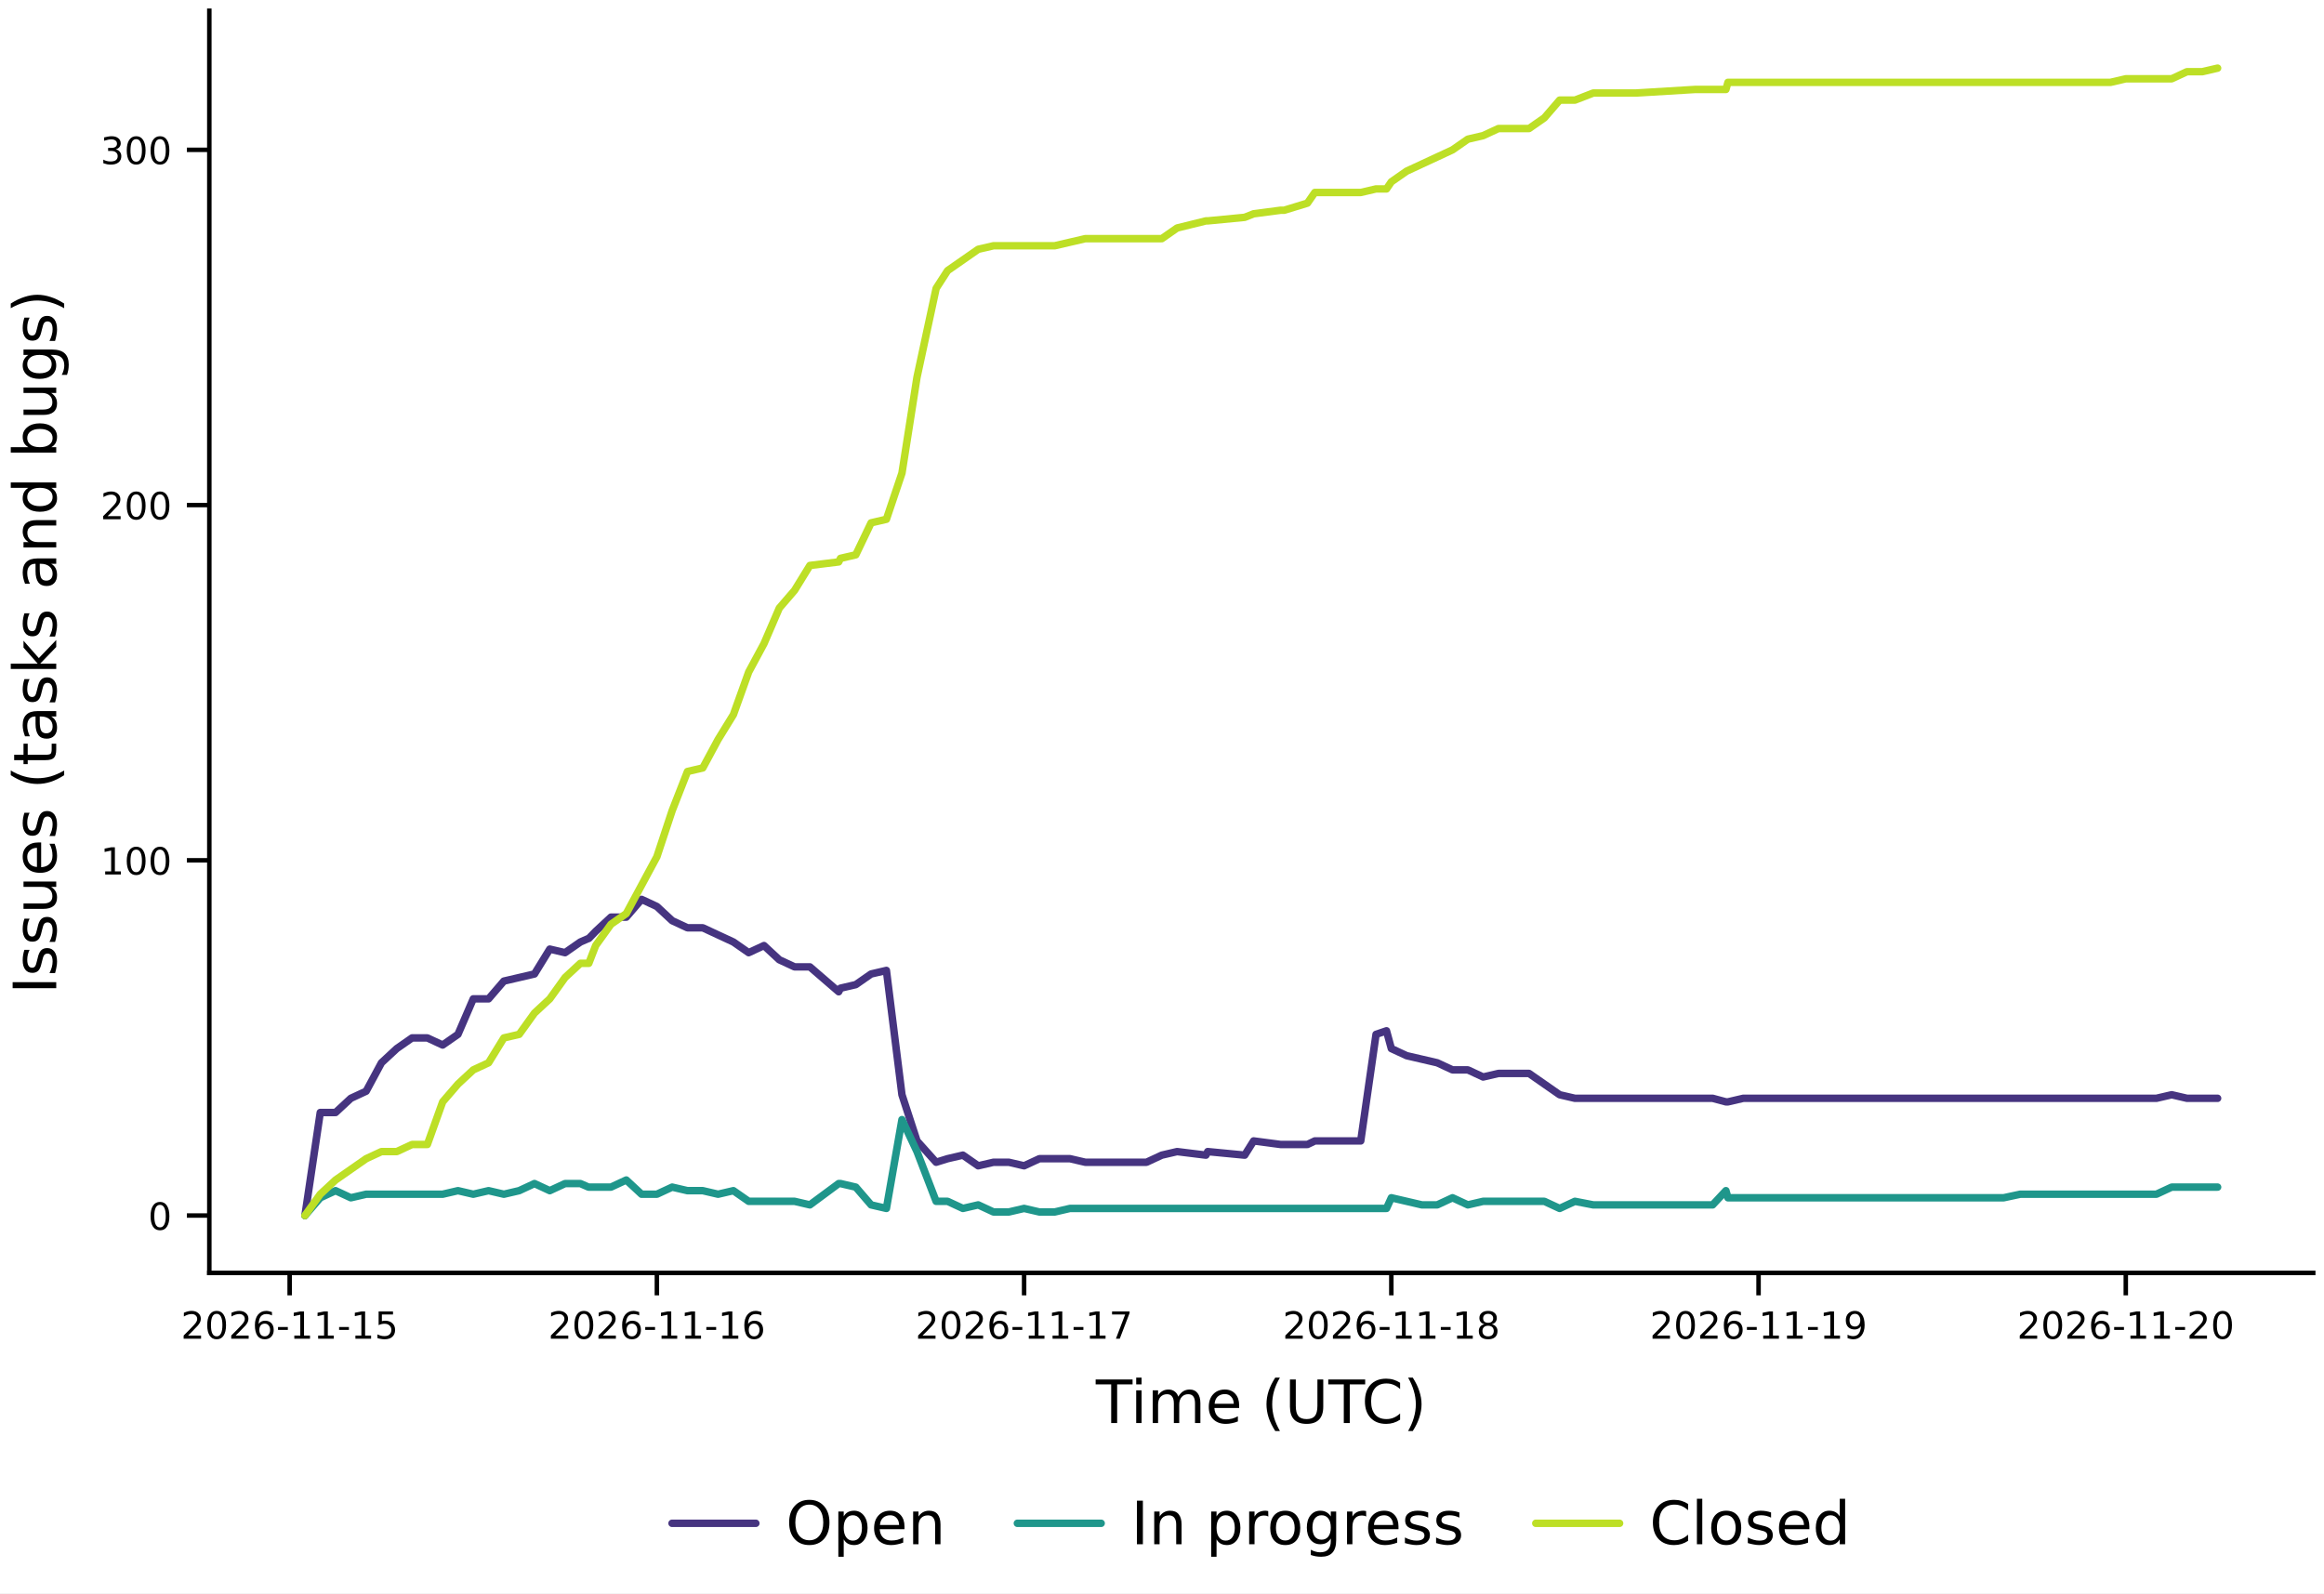
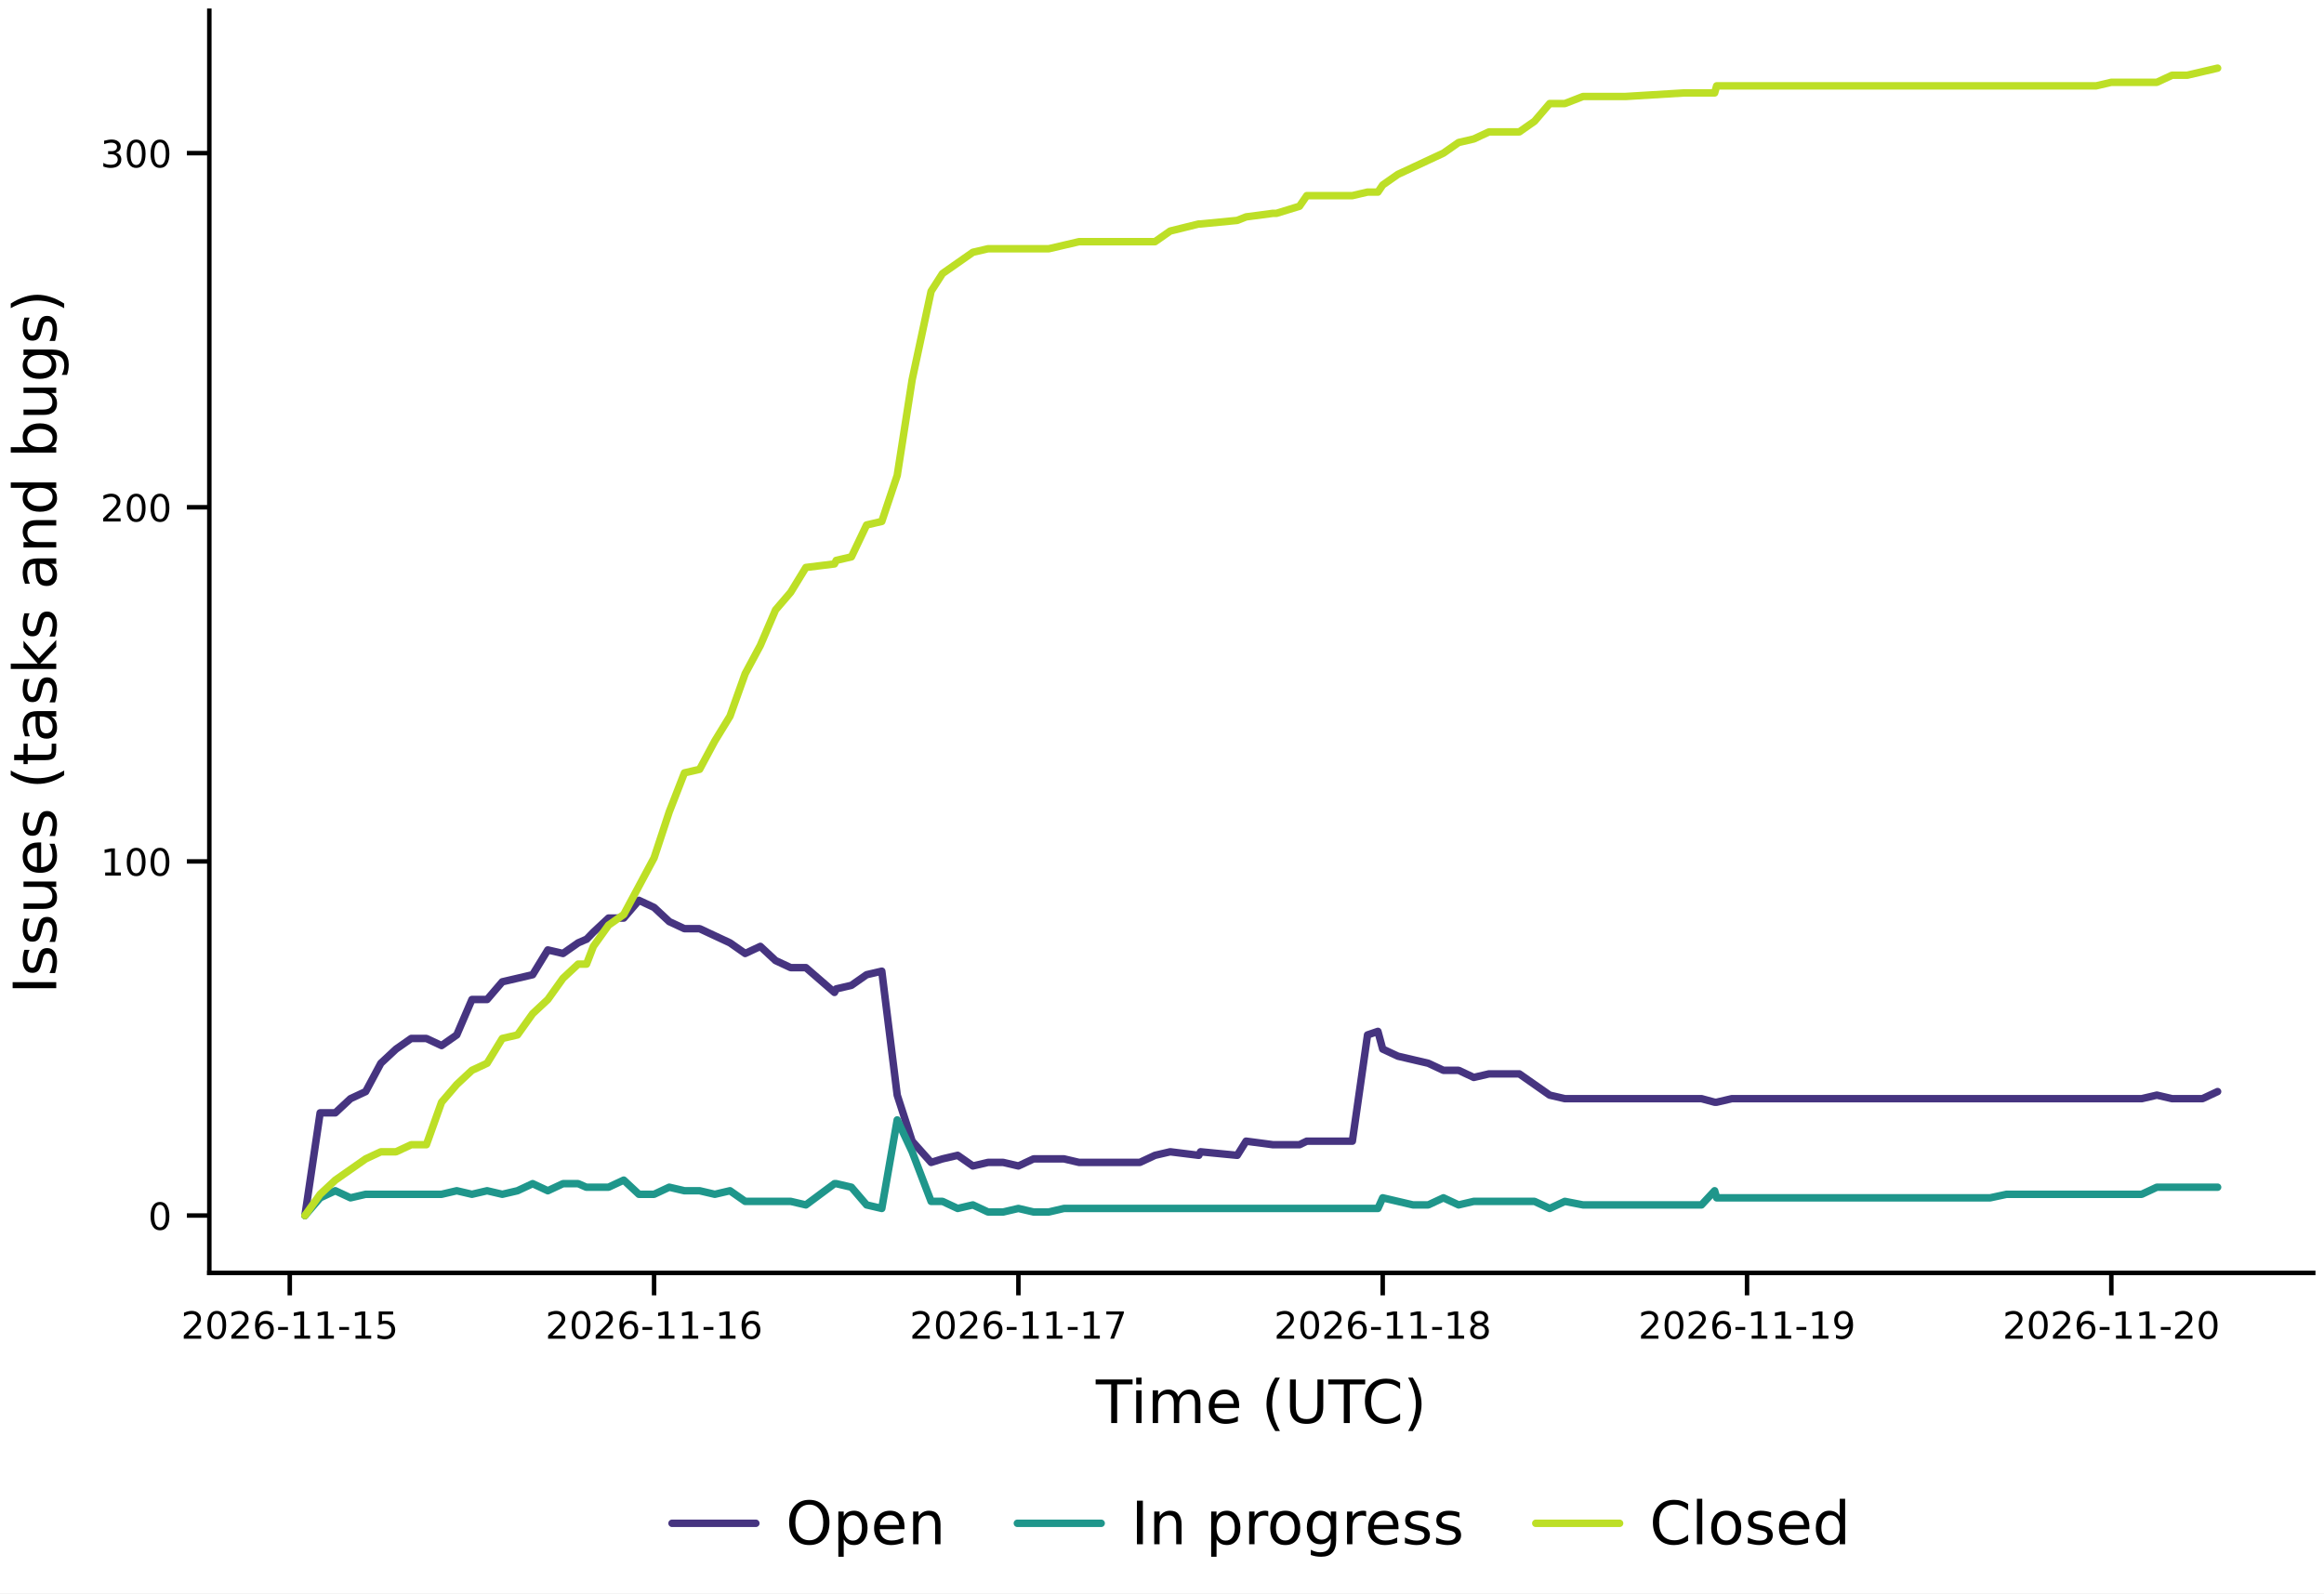
<svg xmlns="http://www.w3.org/2000/svg" xmlns:xlink="http://www.w3.org/1999/xlink" width="310.696pt" height="213.046pt" viewBox="0 0 310.696 213.046" version="1.1">
  <defs>
    <style type="text/css">*{stroke-linejoin: round; stroke-linecap: butt}</style>
  </defs>
  <g id="figure_1">
    <g id="patch_1">
      <path d="M -0 213.046  L 310.696 213.046  L 310.696 0  L -0 0  z " style="fill: #ffffff" />
    </g>
    <g id="axes_1">
      <g id="patch_2">
        <path d="M 27.984 170.203  L 309.256 170.203  L 309.256 1.44  L 27.984 1.44  z " style="fill: #ffffff" />
      </g>
      <g id="matplotlib.axis_1">
        <g id="xtick_1">
          <g id="line2d_1">
            <defs>
-               <path id="mf711274866" d="M 0 0  L 0 3  " style="stroke: #000000; stroke-width: 0.6" />
+               <path id="m5410e6606e" d="M 0 0  L 0 3  " style="stroke: #000000; stroke-width: 0.6" />
            </defs>
            <g>
-               <use xlink:href="#mf711274866" x="38.724" y="170.203" style="stroke: #000000; stroke-width: 0.6" />
+               <use xlink:href="#m5410e6606e" x="38.74" y="170.203" style="stroke: #000000; stroke-width: 0.6" />
            </g>
          </g>
          <g id="text_1">
-             <text style="font-size: 5px; font-family: 'DejaVu Sans', sans-serif; text-anchor: middle" x="38.724" y="179.002" transform="rotate(-0 38.72383 179.0017)">2026-11-15</text>
+             <text style="font-size: 5px; font-family: 'DejaVu Sans', sans-serif; text-anchor: middle" x="38.74" y="179.002" transform="rotate(-0 38.74007 179.0017)">2026-11-15</text>
          </g>
        </g>
        <g id="xtick_2">
          <g id="line2d_2">
            <g>
-               <use xlink:href="#mf711274866" x="87.818" y="170.203" style="stroke: #000000; stroke-width: 0.6" />
+               <use xlink:href="#m5410e6606e" x="87.445" y="170.203" style="stroke: #000000; stroke-width: 0.6" />
            </g>
          </g>
          <g id="text_2">
-             <text style="font-size: 5px; font-family: 'DejaVu Sans', sans-serif; text-anchor: middle" x="87.818" y="179.002" transform="rotate(-0 87.81848 179.0017)">2026-11-16</text>
+             <text style="font-size: 5px; font-family: 'DejaVu Sans', sans-serif; text-anchor: middle" x="87.445" y="179.002" transform="rotate(-0 87.44508 179.0017)">2026-11-16</text>
          </g>
        </g>
        <g id="xtick_3">
          <g id="line2d_3">
            <g>
-               <use xlink:href="#mf711274866" x="136.913" y="170.203" style="stroke: #000000; stroke-width: 0.6" />
+               <use xlink:href="#m5410e6606e" x="136.15" y="170.203" style="stroke: #000000; stroke-width: 0.6" />
            </g>
          </g>
          <g id="text_3">
-             <text style="font-size: 5px; font-family: 'DejaVu Sans', sans-serif; text-anchor: middle" x="136.913" y="179.002" transform="rotate(-0 136.9131 179.0017)">2026-11-17</text>
+             <text style="font-size: 5px; font-family: 'DejaVu Sans', sans-serif; text-anchor: middle" x="136.15" y="179.002" transform="rotate(-0 136.1501 179.0017)">2026-11-17</text>
          </g>
        </g>
        <g id="xtick_4">
          <g id="line2d_4">
            <g>
-               <use xlink:href="#mf711274866" x="186.008" y="170.203" style="stroke: #000000; stroke-width: 0.6" />
+               <use xlink:href="#m5410e6606e" x="184.855" y="170.203" style="stroke: #000000; stroke-width: 0.6" />
            </g>
          </g>
          <g id="text_4">
-             <text style="font-size: 5px; font-family: 'DejaVu Sans', sans-serif; text-anchor: middle" x="186.008" y="179.002" transform="rotate(-0 186.0078 179.0017)">2026-11-18</text>
+             <text style="font-size: 5px; font-family: 'DejaVu Sans', sans-serif; text-anchor: middle" x="184.855" y="179.002" transform="rotate(-0 184.8551 179.0017)">2026-11-18</text>
          </g>
        </g>
        <g id="xtick_5">
          <g id="line2d_5">
            <g>
-               <use xlink:href="#mf711274866" x="235.102" y="170.203" style="stroke: #000000; stroke-width: 0.6" />
+               <use xlink:href="#m5410e6606e" x="233.56" y="170.203" style="stroke: #000000; stroke-width: 0.6" />
            </g>
          </g>
          <g id="text_5">
-             <text style="font-size: 5px; font-family: 'DejaVu Sans', sans-serif; text-anchor: middle" x="235.102" y="179.002" transform="rotate(-0 235.1024 179.0017)">2026-11-19</text>
+             <text style="font-size: 5px; font-family: 'DejaVu Sans', sans-serif; text-anchor: middle" x="233.56" y="179.002" transform="rotate(-0 233.5601 179.0017)">2026-11-19</text>
          </g>
        </g>
        <g id="xtick_6">
          <g id="line2d_6">
            <g>
-               <use xlink:href="#mf711274866" x="284.197" y="170.203" style="stroke: #000000; stroke-width: 0.6" />
+               <use xlink:href="#m5410e6606e" x="282.265" y="170.203" style="stroke: #000000; stroke-width: 0.6" />
            </g>
          </g>
          <g id="text_6">
-             <text style="font-size: 5px; font-family: 'DejaVu Sans', sans-serif; text-anchor: middle" x="284.197" y="179.002" transform="rotate(-0 284.1971 179.0017)">2026-11-20</text>
+             <text style="font-size: 5px; font-family: 'DejaVu Sans', sans-serif; text-anchor: middle" x="282.265" y="179.002" transform="rotate(-0 282.2651 179.0017)">2026-11-20</text>
          </g>
        </g>
        <g id="text_7">
          <text style="font-size: 8px; font-family: 'DejaVu Sans', sans-serif; text-anchor: middle" x="168.62" y="190.282" transform="rotate(-0 168.6201 190.2816)">Time (UTC)</text>
        </g>
      </g>
      <g id="matplotlib.axis_2">
        <g id="ytick_1">
          <g id="line2d_7">
            <defs>
-               <path id="mdff85c3501" d="M 0 0  L -3 0  " style="stroke: #000000; stroke-width: 0.6" />
+               <path id="m225a569612" d="M 0 0  L -3 0  " style="stroke: #000000; stroke-width: 0.6" />
            </defs>
            <g>
-               <use xlink:href="#mdff85c3501" x="27.984" y="162.532" style="stroke: #000000; stroke-width: 0.6" />
+               <use xlink:href="#m225a569612" x="27.984" y="162.532" style="stroke: #000000; stroke-width: 0.6" />
            </g>
          </g>
          <g id="text_8">
            <text style="font-size: 5px; font-family: 'DejaVu Sans', sans-serif; text-anchor: end" x="22.984" y="164.431" transform="rotate(-0 22.98438 164.4312)">0</text>
          </g>
        </g>
        <g id="ytick_2">
          <g id="line2d_8">
            <g>
-               <use xlink:href="#mdff85c3501" x="27.984" y="115.033" style="stroke: #000000; stroke-width: 0.6" />
+               <use xlink:href="#m225a569612" x="27.984" y="115.18" style="stroke: #000000; stroke-width: 0.6" />
            </g>
          </g>
          <g id="text_9">
-             <text style="font-size: 5px; font-family: 'DejaVu Sans', sans-serif; text-anchor: end" x="22.984" y="116.933" transform="rotate(-0 22.98438 116.9325)">100</text>
+             <text style="font-size: 5px; font-family: 'DejaVu Sans', sans-serif; text-anchor: end" x="22.984" y="117.079" transform="rotate(-0 22.98438 117.0791)">100</text>
          </g>
        </g>
        <g id="ytick_3">
          <g id="line2d_9">
            <g>
-               <use xlink:href="#mdff85c3501" x="27.984" y="67.534" style="stroke: #000000; stroke-width: 0.6" />
+               <use xlink:href="#m225a569612" x="27.984" y="67.828" style="stroke: #000000; stroke-width: 0.6" />
            </g>
          </g>
          <g id="text_10">
-             <text style="font-size: 5px; font-family: 'DejaVu Sans', sans-serif; text-anchor: end" x="22.984" y="69.434" transform="rotate(-0 22.98438 69.43385)">200</text>
+             <text style="font-size: 5px; font-family: 'DejaVu Sans', sans-serif; text-anchor: end" x="22.984" y="69.727" transform="rotate(-0 22.98438 69.72705)">200</text>
          </g>
        </g>
        <g id="ytick_4">
          <g id="line2d_10">
            <g>
-               <use xlink:href="#mdff85c3501" x="27.984" y="20.036" style="stroke: #000000; stroke-width: 0.6" />
+               <use xlink:href="#m225a569612" x="27.984" y="20.476" style="stroke: #000000; stroke-width: 0.6" />
            </g>
          </g>
          <g id="text_11">
-             <text style="font-size: 5px; font-family: 'DejaVu Sans', sans-serif; text-anchor: end" x="22.984" y="21.935" transform="rotate(-0 22.98438 21.93515)">300</text>
+             <text style="font-size: 5px; font-family: 'DejaVu Sans', sans-serif; text-anchor: end" x="22.984" y="22.375" transform="rotate(-0 22.98438 22.37496)">300</text>
          </g>
        </g>
        <g id="text_12">
          <text style="font-size: 8px; font-family: 'DejaVu Sans', sans-serif; text-anchor: middle" x="7.519" y="85.821" transform="rotate(-90 7.51875 85.82143)">Issues (tasks and bugs)</text>
        </g>
      </g>
      <g id="line2d_11">
-         <path d="M 40.769 162.532  L 42.815 148.757  L 44.861 148.757  L 46.906 146.857  L 48.952 145.907  L 50.997 142.107  L 53.043 140.207  L 55.089 138.782  L 57.134 138.782  L 59.18 139.732  L 61.226 138.307  L 63.271 133.558  L 65.317 133.558  L 67.362 131.183  L 69.408 130.708  L 71.454 130.233  L 73.499 126.908  L 75.545 127.383  L 77.59 125.958  L 78.681 125.483  L 78.716 125.483  L 79.636 124.533  L 81.682 122.633  L 83.727 122.633  L 85.773 120.258  L 87.818 121.208  L 89.864 123.108  L 91.91 124.058  L 93.955 124.058  L 96.001 125.008  L 98.047 125.958  L 100.092 127.383  L 102.138 126.433  L 104.183 128.333  L 106.229 129.283  L 108.275 129.283  L 112.127 132.608  L 112.366 132.133  L 114.411 131.658  L 116.457 130.233  L 118.503 129.758  L 120.582 146.382  L 122.594 152.557  L 125.151 155.407  L 126.685 154.932  L 128.731 154.457  L 130.776 155.882  L 132.822 155.407  L 134.868 155.407  L 136.913 155.882  L 138.959 154.932  L 141.004 154.932  L 143.05 154.932  L 145.096 155.407  L 147.141 155.407  L 149.187 155.407  L 151.232 155.407  L 153.278 155.407  L 155.324 154.457  L 157.369 153.982  L 161.222 154.457  L 161.46 153.982  L 166.404 154.457  L 167.597 152.557  L 171.211 153.032  L 171.689 153.032  L 174.791 153.032  L 175.78 152.557  L 177.825 152.557  L 179.871 152.557  L 181.917 152.557  L 183.962 138.307  L 185.36 137.833  L 186.008 140.207  L 188.053 141.157  L 190.099 141.632  L 192.145 142.107  L 194.19 143.057  L 196.236 143.057  L 198.281 144.007  L 200.327 143.532  L 202.373 143.532  L 204.418 143.532  L 206.464 144.957  L 208.51 146.382  L 210.555 146.857  L 213.01 146.857  L 214.68 146.857  L 216.692 146.857  L 218.738 146.857  L 226.613 146.857  L 226.92 146.857  L 228.966 146.857  L 230.738 147.332  L 231.011 147.332  L 233.057 146.857  L 235.102 146.857  L 237.455 146.857  L 252.831 146.857  L 253.513 146.857  L 255.559 146.857  L 257.604 146.857  L 260.673 146.857  L 261.695 146.857  L 264.73 146.857  L 265.787 146.857  L 267.866 146.857  L 270.082 146.857  L 271.923 146.857  L 273.969 146.857  L 276.015 146.857  L 278.06 146.857  L 280.106 146.857  L 282.151 146.857  L 284.197 146.857  L 287.3 146.857  L 288.288 146.857  L 290.334 146.382  L 292.38 146.857  L 294.425 146.857  L 296.471 146.857  " clip-path="url(#pfa2dd79d4e)" style="fill: none; stroke: #463480; stroke-linecap: round" />
+         <path d="M 40.769 162.532  L 42.799 148.8  L 44.828 148.8  L 46.858 146.906  L 48.887 145.959  L 50.916 142.17  L 52.946 140.276  L 54.975 138.856  L 57.004 138.856  L 59.034 139.803  L 61.063 138.382  L 63.093 133.647  L 65.122 133.647  L 67.151 131.279  L 69.181 130.806  L 71.21 130.332  L 73.239 127.018  L 75.269 127.491  L 77.298 126.071  L 78.381 125.597  L 78.414 125.597  L 79.328 124.65  L 81.357 122.756  L 83.386 122.756  L 85.416 120.388  L 87.445 121.336  L 89.474 123.23  L 91.504 124.177  L 93.533 124.177  L 95.563 125.124  L 97.592 126.071  L 99.621 127.491  L 101.651 126.544  L 103.68 128.438  L 105.709 129.385  L 107.739 129.385  L 111.561 132.7  L 111.798 132.226  L 113.827 131.753  L 115.856 130.332  L 117.886 129.859  L 119.949 146.432  L 121.944 152.588  L 124.481 155.429  L 126.003 154.955  L 128.033 154.482  L 130.062 155.903  L 132.091 155.429  L 134.121 155.429  L 136.15 155.903  L 138.179 154.955  L 140.209 154.955  L 142.238 154.955  L 144.268 155.429  L 146.297 155.429  L 148.326 155.429  L 150.356 155.429  L 152.385 155.429  L 154.414 154.482  L 156.444 154.008  L 160.266 154.482  L 160.503 154.008  L 165.407 154.482  L 166.591 152.588  L 170.176 153.061  L 170.649 153.061  L 173.727 153.061  L 174.708 152.588  L 176.738 152.588  L 178.767 152.588  L 180.796 152.588  L 182.826 138.382  L 184.212 137.909  L 184.855 140.276  L 186.884 141.223  L 188.914 141.697  L 190.943 142.17  L 192.973 143.117  L 195.002 143.117  L 197.031 144.065  L 199.061 143.591  L 201.09 143.591  L 203.119 143.591  L 205.149 145.012  L 207.178 146.432  L 209.208 146.906  L 211.643 146.906  L 213.3 146.906  L 215.296 146.906  L 217.325 146.906  L 225.138 146.906  L 225.443 146.906  L 227.472 146.906  L 229.231 147.379  L 229.501 147.379  L 231.531 146.906  L 233.56 146.906  L 235.894 146.906  L 251.148 146.906  L 251.824 146.906  L 253.854 146.906  L 255.883 146.906  L 258.927 146.906  L 259.942 146.906  L 262.952 146.906  L 264.001 146.906  L 266.064 146.906  L 268.262 146.906  L 270.089 146.906  L 272.118 146.906  L 274.148 146.906  L 276.177 146.906  L 278.206 146.906  L 280.236 146.906  L 282.265 146.906  L 285.343 146.906  L 286.324 146.906  L 288.353 146.432  L 290.383 146.906  L 292.412 146.906  L 294.441 146.906  L 296.471 145.959  " clip-path="url(#p7c00885658)" style="fill: none; stroke: #463480; stroke-linecap: round" />
      </g>
      <g id="line2d_12">
-         <path d="M 40.769 162.532  L 42.815 160.157  L 44.861 159.207  L 46.906 160.157  L 48.952 159.682  L 50.997 159.682  L 53.043 159.682  L 55.089 159.682  L 57.134 159.682  L 59.18 159.682  L 61.226 159.207  L 63.271 159.682  L 65.317 159.207  L 67.362 159.682  L 69.408 159.207  L 71.454 158.257  L 73.499 159.207  L 75.545 158.257  L 77.59 158.257  L 78.681 158.732  L 78.716 158.732  L 79.636 158.732  L 81.682 158.732  L 83.727 157.782  L 85.773 159.682  L 87.818 159.682  L 89.864 158.732  L 91.91 159.207  L 93.955 159.207  L 96.001 159.682  L 98.047 159.207  L 100.092 160.632  L 102.138 160.632  L 104.183 160.632  L 106.229 160.632  L 108.275 161.107  L 112.127 158.257  L 112.366 158.257  L 114.411 158.732  L 116.457 161.107  L 118.503 161.582  L 120.582 149.707  L 122.594 153.982  L 125.151 160.632  L 126.685 160.632  L 128.731 161.582  L 130.776 161.107  L 132.822 162.057  L 134.868 162.057  L 136.913 161.582  L 138.959 162.057  L 141.004 162.057  L 143.05 161.582  L 145.096 161.582  L 147.141 161.582  L 149.187 161.582  L 151.232 161.582  L 153.278 161.582  L 155.324 161.582  L 157.369 161.582  L 161.222 161.582  L 161.46 161.582  L 166.404 161.582  L 167.597 161.582  L 171.211 161.582  L 171.689 161.582  L 174.791 161.582  L 175.78 161.582  L 177.825 161.582  L 179.871 161.582  L 181.917 161.582  L 183.962 161.582  L 185.36 161.582  L 186.008 160.157  L 188.053 160.632  L 190.099 161.107  L 192.145 161.107  L 194.19 160.157  L 196.236 161.107  L 198.281 160.632  L 200.327 160.632  L 202.373 160.632  L 204.418 160.632  L 206.464 160.632  L 208.51 161.582  L 210.555 160.632  L 213.01 161.107  L 214.68 161.107  L 216.692 161.107  L 218.738 161.107  L 226.613 161.107  L 226.92 161.107  L 228.966 161.107  L 230.738 159.207  L 231.011 160.157  L 233.057 160.157  L 235.102 160.157  L 237.455 160.157  L 252.831 160.157  L 253.513 160.157  L 255.559 160.157  L 257.604 160.157  L 260.673 160.157  L 261.695 160.157  L 264.73 160.157  L 265.787 160.157  L 267.866 160.157  L 270.082 159.682  L 271.923 159.682  L 273.969 159.682  L 276.015 159.682  L 278.06 159.682  L 280.106 159.682  L 282.151 159.682  L 284.197 159.682  L 287.3 159.682  L 288.288 159.682  L 290.334 158.732  L 292.38 158.732  L 294.425 158.732  L 296.471 158.732  " clip-path="url(#pfa2dd79d4e)" style="fill: none; stroke: #1f968b; stroke-linecap: round" />
+         <path d="M 40.769 162.532  L 42.799 160.164  L 44.828 159.217  L 46.858 160.164  L 48.887 159.691  L 50.916 159.691  L 52.946 159.691  L 54.975 159.691  L 57.004 159.691  L 59.034 159.691  L 61.063 159.217  L 63.093 159.691  L 65.122 159.217  L 67.151 159.691  L 69.181 159.217  L 71.21 158.27  L 73.239 159.217  L 75.269 158.27  L 77.298 158.27  L 78.381 158.744  L 78.414 158.744  L 79.328 158.744  L 81.357 158.744  L 83.386 157.797  L 85.416 159.691  L 87.445 159.691  L 89.474 158.744  L 91.504 159.217  L 93.533 159.217  L 95.563 159.691  L 97.592 159.217  L 99.621 160.638  L 101.651 160.638  L 103.68 160.638  L 105.709 160.638  L 107.739 161.111  L 111.561 158.27  L 111.798 158.27  L 113.827 158.744  L 115.856 161.111  L 117.886 161.585  L 119.949 149.747  L 121.944 154.008  L 124.481 160.638  L 126.003 160.638  L 128.033 161.585  L 130.062 161.111  L 132.091 162.058  L 134.121 162.058  L 136.15 161.585  L 138.179 162.058  L 140.209 162.058  L 142.238 161.585  L 144.268 161.585  L 146.297 161.585  L 148.326 161.585  L 150.356 161.585  L 152.385 161.585  L 154.414 161.585  L 156.444 161.585  L 160.266 161.585  L 160.503 161.585  L 165.407 161.585  L 166.591 161.585  L 170.176 161.585  L 170.649 161.585  L 173.727 161.585  L 174.708 161.585  L 176.738 161.585  L 178.767 161.585  L 180.796 161.585  L 182.826 161.585  L 184.212 161.585  L 184.855 160.164  L 186.884 160.638  L 188.914 161.111  L 190.943 161.111  L 192.973 160.164  L 195.002 161.111  L 197.031 160.638  L 199.061 160.638  L 201.09 160.638  L 203.119 160.638  L 205.149 160.638  L 207.178 161.585  L 209.208 160.638  L 211.643 161.111  L 213.3 161.111  L 215.296 161.111  L 217.325 161.111  L 225.138 161.111  L 225.443 161.111  L 227.472 161.111  L 229.231 159.217  L 229.501 160.164  L 231.531 160.164  L 233.56 160.164  L 235.894 160.164  L 251.148 160.164  L 251.824 160.164  L 253.854 160.164  L 255.883 160.164  L 258.927 160.164  L 259.942 160.164  L 262.952 160.164  L 264.001 160.164  L 266.064 160.164  L 268.262 159.691  L 270.089 159.691  L 272.118 159.691  L 274.148 159.691  L 276.177 159.691  L 278.206 159.691  L 280.236 159.691  L 282.265 159.691  L 285.343 159.691  L 286.324 159.691  L 288.353 158.744  L 290.383 158.744  L 292.412 158.744  L 294.441 158.744  L 296.471 158.744  " clip-path="url(#p7c00885658)" style="fill: none; stroke: #1f968b; stroke-linecap: round" />
      </g>
      <g id="line2d_13">
-         <path d="M 40.769 162.532  L 42.815 159.682  L 44.861 157.782  L 46.906 156.357  L 48.952 154.932  L 50.997 153.982  L 53.043 153.982  L 55.089 153.032  L 57.134 153.032  L 59.18 147.332  L 61.226 144.957  L 63.271 143.057  L 65.317 142.107  L 67.362 138.782  L 69.408 138.307  L 71.454 135.458  L 73.499 133.558  L 75.545 130.708  L 77.59 128.808  L 78.681 128.808  L 78.716 128.808  L 79.636 126.433  L 81.682 123.583  L 83.727 122.158  L 85.773 118.358  L 87.818 114.558  L 89.864 108.383  L 91.91 103.158  L 93.955 102.683  L 96.001 98.884  L 98.047 95.559  L 100.092 89.859  L 102.138 86.059  L 104.183 81.309  L 106.229 78.934  L 108.275 75.609  L 112.127 75.134  L 112.366 74.659  L 114.411 74.184  L 116.457 69.909  L 118.503 69.434  L 120.582 63.26  L 122.594 50.435  L 125.151 38.56  L 126.685 36.185  L 128.731 34.76  L 130.776 33.335  L 132.822 32.86  L 134.868 32.86  L 136.913 32.86  L 138.959 32.86  L 141.004 32.86  L 143.05 32.385  L 145.096 31.91  L 147.141 31.91  L 149.187 31.91  L 151.232 31.91  L 153.278 31.91  L 155.324 31.91  L 157.369 30.485  L 161.222 29.535  L 161.46 29.535  L 166.404 29.06  L 167.597 28.586  L 171.211 28.111  L 171.689 28.111  L 174.791 27.161  L 175.78 25.736  L 177.825 25.736  L 179.871 25.736  L 181.917 25.736  L 183.962 25.261  L 185.36 25.261  L 186.008 24.311  L 188.053 22.886  L 190.099 21.936  L 192.145 20.986  L 194.19 20.036  L 196.236 18.611  L 198.281 18.136  L 200.327 17.186  L 202.373 17.186  L 204.418 17.186  L 206.464 15.761  L 208.51 13.386  L 210.555 13.386  L 213.01 12.436  L 214.68 12.436  L 216.692 12.436  L 218.738 12.436  L 226.613 11.961  L 226.92 11.961  L 228.966 11.961  L 230.738 11.961  L 231.011 11.011  L 233.057 11.011  L 235.102 11.011  L 237.455 11.011  L 252.831 11.011  L 253.513 11.011  L 255.559 11.011  L 257.604 11.011  L 260.673 11.011  L 261.695 11.011  L 264.73 11.011  L 265.787 11.011  L 267.866 11.011  L 270.082 11.011  L 271.923 11.011  L 273.969 11.011  L 276.015 11.011  L 278.06 11.011  L 280.106 11.011  L 282.151 11.011  L 284.197 10.536  L 287.3 10.536  L 288.288 10.536  L 290.334 10.536  L 292.38 9.586  L 294.425 9.586  L 296.471 9.111  " clip-path="url(#pfa2dd79d4e)" style="fill: none; stroke: #bddf26; stroke-linecap: round" />
+         <path d="M 40.769 162.532  L 42.799 159.691  L 44.828 157.797  L 46.858 156.376  L 48.887 154.955  L 50.916 154.008  L 52.946 154.008  L 54.975 153.061  L 57.004 153.061  L 59.034 147.379  L 61.063 145.012  L 63.093 143.117  L 65.122 142.17  L 67.151 138.856  L 69.181 138.382  L 71.21 135.541  L 73.239 133.647  L 75.269 130.806  L 77.298 128.912  L 78.381 128.912  L 78.414 128.912  L 79.328 126.544  L 81.357 123.703  L 83.386 122.283  L 85.416 118.494  L 87.445 114.706  L 89.474 108.55  L 91.504 103.342  L 93.533 102.868  L 95.563 99.08  L 97.592 95.765  L 99.621 90.083  L 101.651 86.295  L 103.68 81.56  L 105.709 79.192  L 107.739 75.877  L 111.561 75.404  L 111.798 74.93  L 113.827 74.457  L 115.856 70.195  L 117.886 69.722  L 119.949 63.566  L 121.944 50.781  L 124.481 38.943  L 126.003 36.575  L 128.033 35.155  L 130.062 33.734  L 132.091 33.261  L 134.121 33.261  L 136.15 33.261  L 138.179 33.261  L 140.209 33.261  L 142.238 32.787  L 144.268 32.314  L 146.297 32.314  L 148.326 32.314  L 150.356 32.314  L 152.385 32.314  L 154.414 32.314  L 156.444 30.893  L 160.266 29.946  L 160.503 29.946  L 165.407 29.472  L 166.591 28.999  L 170.176 28.525  L 170.649 28.525  L 173.727 27.578  L 174.708 26.158  L 176.738 26.158  L 178.767 26.158  L 180.796 26.158  L 182.826 25.684  L 184.212 25.684  L 184.855 24.737  L 186.884 23.317  L 188.914 22.37  L 190.943 21.423  L 192.973 20.476  L 195.002 19.055  L 197.031 18.581  L 199.061 17.634  L 201.09 17.634  L 203.119 17.634  L 205.149 16.214  L 207.178 13.846  L 209.208 13.846  L 211.643 12.899  L 213.3 12.899  L 215.296 12.899  L 217.325 12.899  L 225.138 12.426  L 225.443 12.426  L 227.472 12.426  L 229.231 12.426  L 229.501 11.479  L 231.531 11.479  L 233.56 11.479  L 235.894 11.479  L 251.148 11.479  L 251.824 11.479  L 253.854 11.479  L 255.883 11.479  L 258.927 11.479  L 259.942 11.479  L 262.952 11.479  L 264.001 11.479  L 266.064 11.479  L 268.262 11.479  L 270.089 11.479  L 272.118 11.479  L 274.148 11.479  L 276.177 11.479  L 278.206 11.479  L 280.236 11.479  L 282.265 11.005  L 285.343 11.005  L 286.324 11.005  L 288.353 11.005  L 290.383 10.058  L 292.412 10.058  L 294.441 9.585  L 296.471 9.111  " clip-path="url(#p7c00885658)" style="fill: none; stroke: #bddf26; stroke-linecap: round" />
      </g>
      <g id="patch_3">
        <path d="M 27.984 170.203  L 27.984 1.44  " style="fill: none; stroke: #000000; stroke-width: 0.6; stroke-linejoin: miter; stroke-linecap: square" />
      </g>
      <g id="patch_4">
        <path d="M 27.984 170.203  L 309.256 170.203  " style="fill: none; stroke: #000000; stroke-width: 0.6; stroke-linejoin: miter; stroke-linecap: square" />
      </g>
      <g id="legend_1">
        <g id="line2d_14">
          <path d="M 89.846 203.684  L 95.446 203.684  L 101.046 203.684  " style="fill: none; stroke: #463480; stroke-linecap: round" />
        </g>
        <g id="text_13">
          <text style="font-size: 8px; font-family: 'DejaVu Sans', sans-serif; text-anchor: start" x="105.046" y="206.484" transform="rotate(-0 105.0457 206.4837)">Open</text>
        </g>
        <g id="line2d_15">
          <path d="M 136.014 203.684  L 141.614 203.684  L 147.214 203.684  " style="fill: none; stroke: #1f968b; stroke-linecap: round" />
        </g>
        <g id="text_14">
          <text style="font-size: 8px; font-family: 'DejaVu Sans', sans-serif; text-anchor: start" x="151.214" y="206.484" transform="rotate(-0 151.2145 206.4837)">In progress</text>
        </g>
        <g id="line2d_16">
          <path d="M 205.322 203.684  L 210.922 203.684  L 216.522 203.684  " style="fill: none; stroke: #bddf26; stroke-linecap: round" />
        </g>
        <g id="text_15">
          <text style="font-size: 8px; font-family: 'DejaVu Sans', sans-serif; text-anchor: start" x="220.522" y="206.484" transform="rotate(-0 220.522 206.4837)">Closed</text>
        </g>
      </g>
    </g>
  </g>
  <defs>
-     <clipPath id="pfa2dd79d4e">
+     <clipPath id="p7c00885658">
      <rect x="27.984" y="1.44" width="281.271" height="168.763" />
    </clipPath>
  </defs>
</svg>
